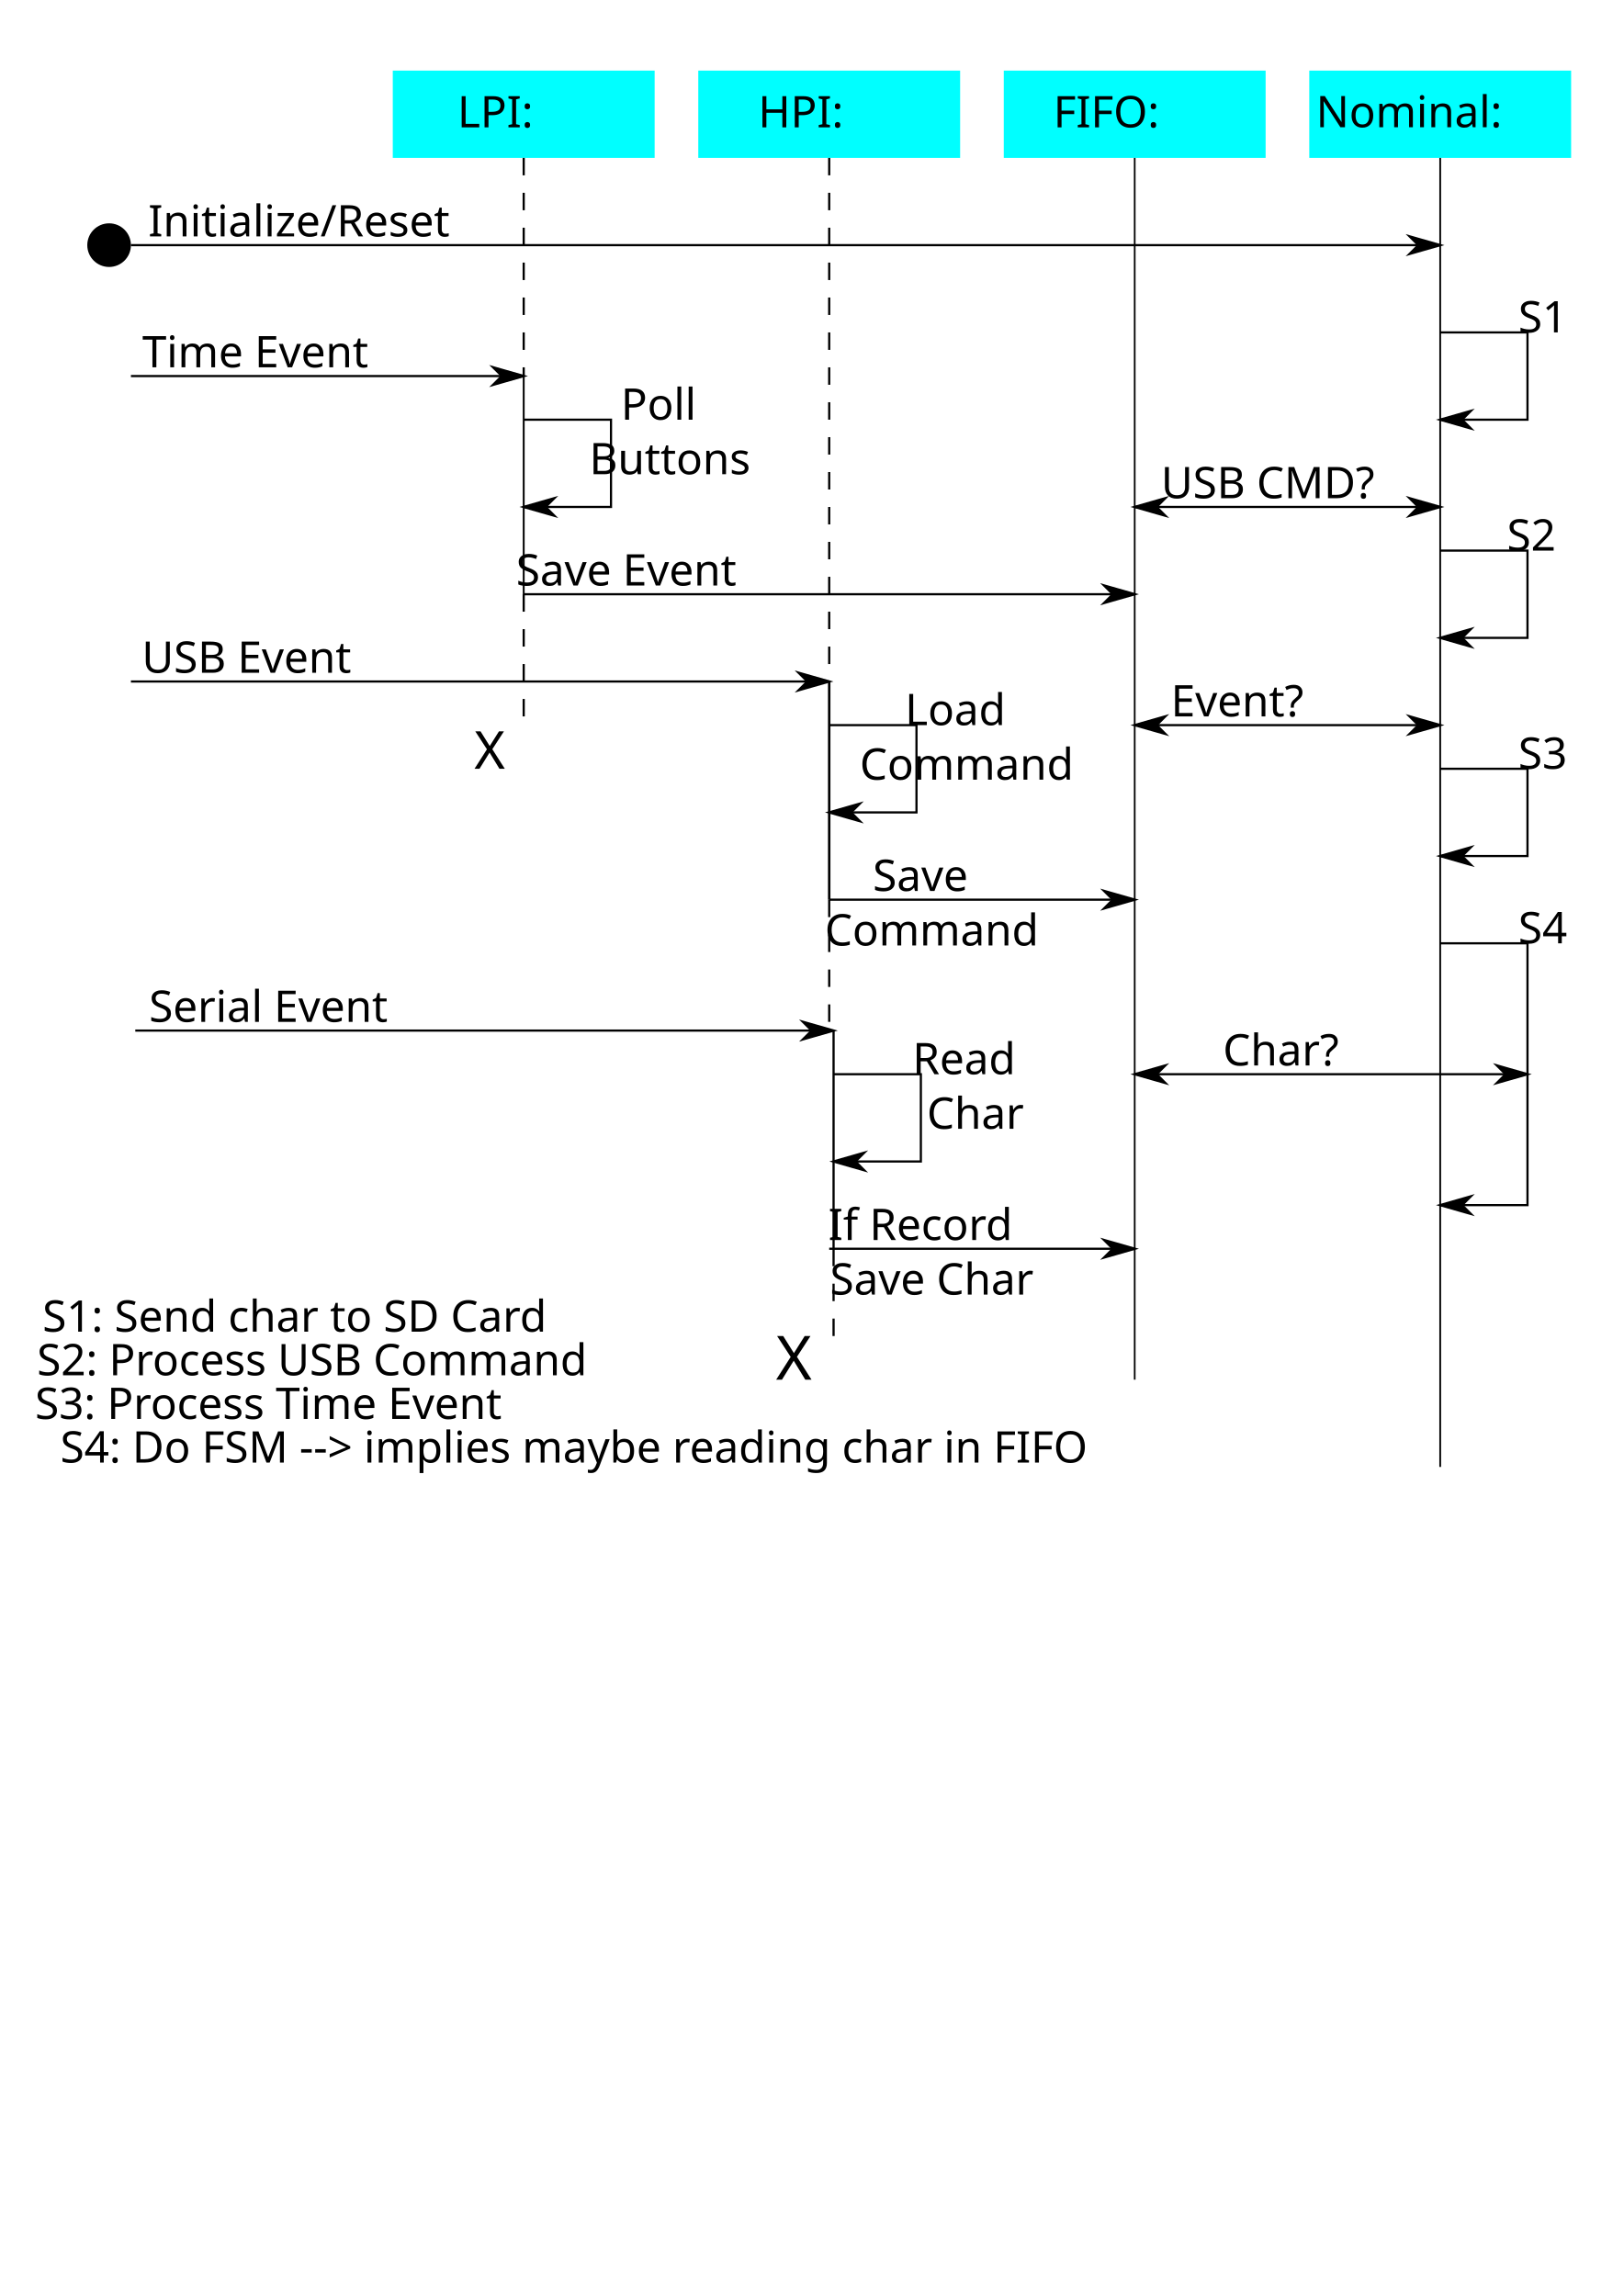
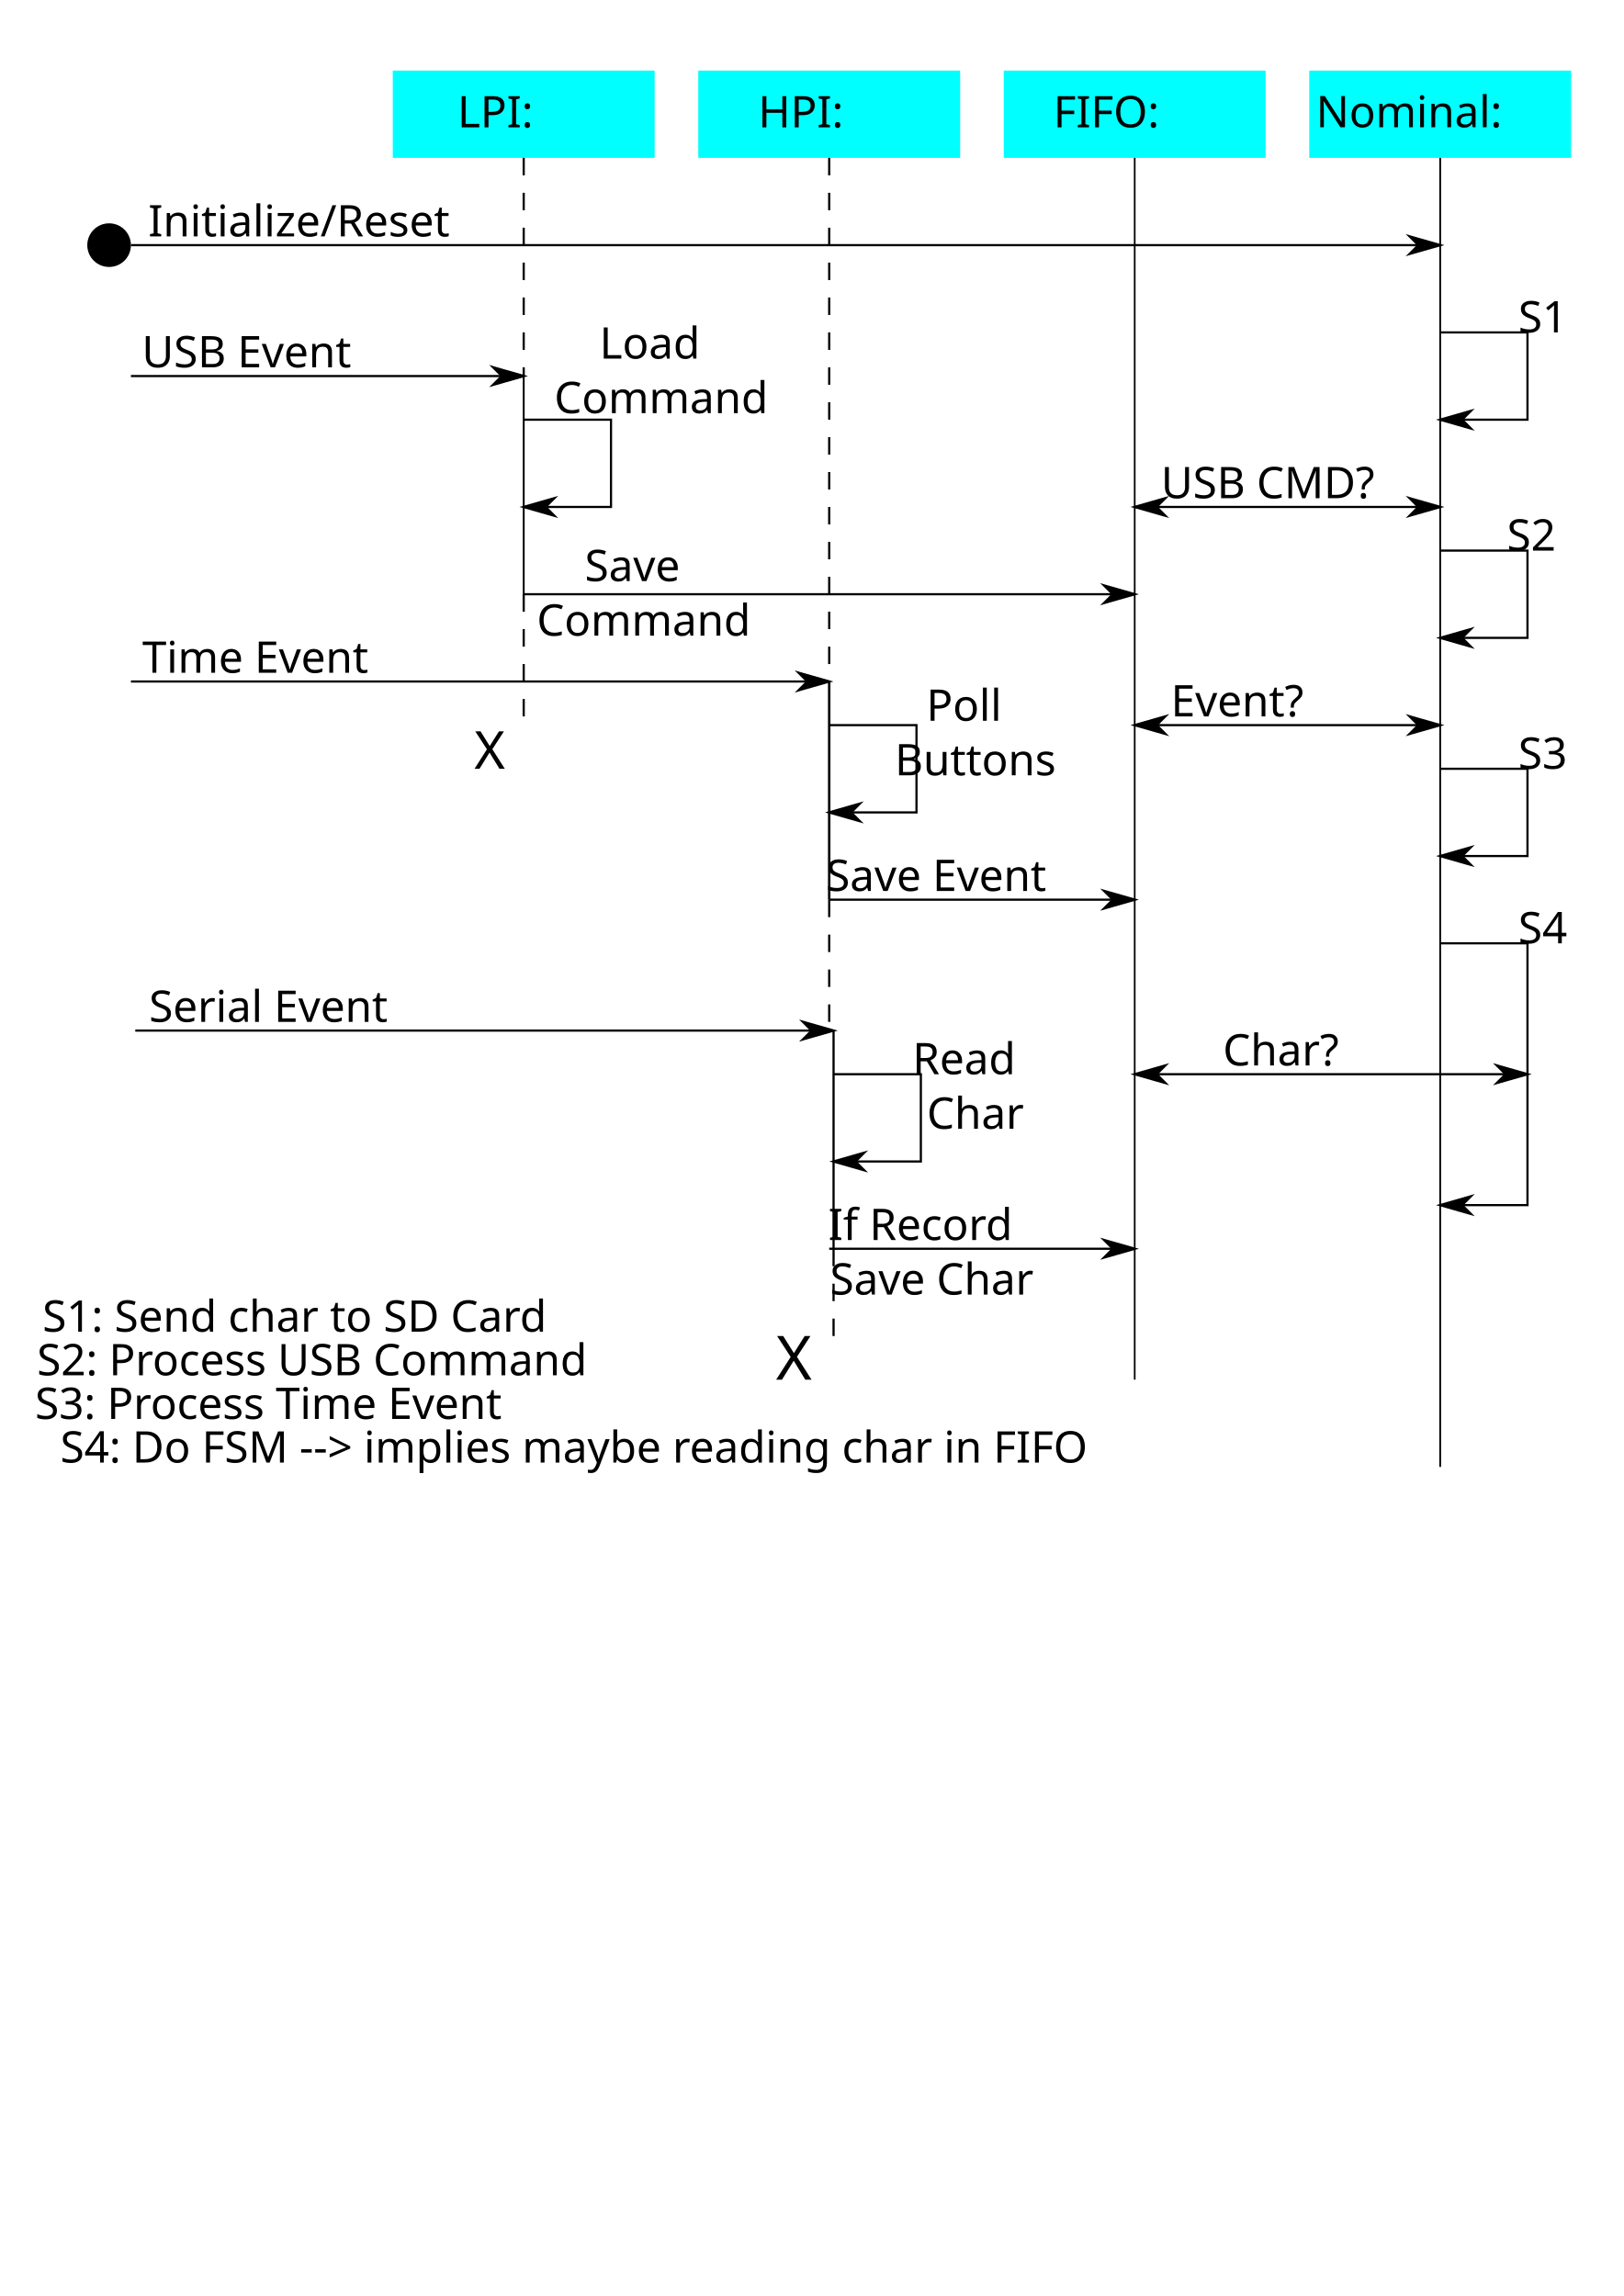
<svg xmlns="http://www.w3.org/2000/svg" width="744.094" height="1052.362" id="svg2" version="1.1">
  <defs id="defs4">
    <marker orient="auto" refY="0.0" refX="0.0" id="Arrow1Lstart" style="overflow:visible">
      <path id="path4017" d="M 0.0,0.0 L 5.0,-5.0 L -12.5,0.0 L 5.0,5.0 L 0.0,0.0 z " style="fill-rule:evenodd;stroke:#000000;stroke-width:1.0pt;marker-start:none" transform="scale(0.8) translate(12.5,0)" />
    </marker>
    <marker orient="auto" refY="0.0" refX="0.0" id="Arrow1Lend" style="overflow:visible;">
      <path id="path4857" d="M 0.0,0.0 L 5.0,-5.0 L -12.5,0.0 L 5.0,5.0 L 0.0,0.0 z " style="fill-rule:evenodd;stroke:#000000;stroke-width:1.0pt;marker-start:none;" transform="scale(0.8) rotate(180) translate(12.5,0)" />
    </marker>
    <marker orient="auto" refY="0" refX="0" id="Arrow1Lstart-6" style="overflow:visible">
      <path id="path4017-8" d="M 0,0 5,-5 -12.5,0 5,5 0,0 z" style="fill-rule:evenodd;stroke:#000000;stroke-width:1pt;marker-start:none" transform="matrix(0.8,0,0,0.8,10,0)" />
    </marker>
    <marker orient="auto" refY="0" refX="0" id="Arrow1Lend-5" style="overflow:visible">
      <path id="path4857-2" d="M 0,0 5,-5 -12.5,0 5,5 0,0 z" style="fill-rule:evenodd;stroke:#000000;stroke-width:1pt;marker-start:none" transform="matrix(-0.8,0,0,-0.8,-10,0)" />
    </marker>
    <marker orient="auto" refY="0" refX="0" id="Arrow1Lend-7" style="overflow:visible">
      <path id="path4857-5" d="M 0,0 5,-5 -12.5,0 5,5 0,0 z" style="fill-rule:evenodd;stroke:#000000;stroke-width:1pt;marker-start:none" transform="matrix(-0.8,0,0,-0.8,-10,0)" />
    </marker>
  </defs>
  <g id="layer1">
    <rect style="fill:#00ffff;fill-opacity:1;stroke:none" id="rect3001" width="120" height="40" x="320" y="32.362" />
    <rect style="fill:#00ffff;fill-opacity:1;stroke:none" id="rect3001-8" width="120" height="40" x="180" y="32.362" />
    <text xml:space="preserve" style="font-size:20px;font-style:normal;font-weight:normal;text-align:center;line-height:125%;letter-spacing:0px;word-spacing:0px;text-anchor:middle;fill:#000000;fill-opacity:1;stroke:none;font-family:Sans" x="380" y="58.362" id="text2985">
      <tspan id="tspan2987" x="380" y="58.362">HPI:</tspan>
    </text>
    <text xml:space="preserve" style="font-size:20px;font-style:normal;font-weight:normal;text-align:center;line-height:125%;letter-spacing:0px;word-spacing:0px;text-anchor:middle;fill:#000000;fill-opacity:1;stroke:none;font-family:Sans" x="240" y="58.362" id="text2989">
      <tspan id="tspan2991" x="240" y="58.362">LPI:</tspan>
    </text>
    <rect style="fill:#00ffff;fill-opacity:1;stroke:none" id="rect3001-1" width="120" height="40" x="600" y="32.362" />
    <text xml:space="preserve" style="font-size:20px;font-style:normal;font-weight:normal;text-align:center;line-height:125%;letter-spacing:0px;word-spacing:0px;text-anchor:middle;fill:#000000;fill-opacity:1;stroke:none;font-family:Sans" x="658.723" y="58.314" id="text2993">
      <tspan id="tspan2995" x="658.723" y="58.314">Nominal:</tspan>
    </text>
    <path style="fill:none;stroke:#000000;stroke-width:0.799px;stroke-linecap:butt;stroke-linejoin:miter;stroke-opacity:1" d="m 660,72.362 0,600" id="path3032" />
    <path style="fill:#000000;fill-opacity:1;stroke:none" id="path3034" d="m 100,102.362 a 10,10 0 1 1 -20,0 10,10 0 1 1 20,0 z" transform="translate(-40,10)" />
    <path style="fill:none;stroke:#000000;stroke-width:1px;stroke-linecap:butt;stroke-linejoin:miter;stroke-opacity:1;marker-end:url(#Arrow1Lend)" d="m 60,112.362 600,0" id="path4081" />
    <text xml:space="preserve" style="font-size:20px;font-style:normal;font-weight:normal;text-align:center;line-height:125%;letter-spacing:0px;word-spacing:0px;text-anchor:middle;fill:#000000;fill-opacity:1;stroke:none;font-family:Sans" x="150" y="108.362" id="text5295">
      <tspan id="tspan5297" x="150" y="108.362">Initialize/Reset</tspan>
    </text>
    <rect style="fill:#00ffff;fill-opacity:1;stroke:none" id="rect3001-5" width="120" height="40" x="460" y="32.362" />
    <path style="fill:none;stroke:#000000;stroke-width:0.772px;stroke-linecap:butt;stroke-linejoin:miter;stroke-opacity:1" d="m 520,72.362 0,560" id="path3030-0" />
    <text xml:space="preserve" style="font-size:20px;font-style:normal;font-weight:normal;text-align:center;line-height:125%;letter-spacing:0px;word-spacing:0px;text-anchor:middle;fill:#000000;fill-opacity:1;stroke:none;font-family:Sans" x="520" y="58.362" id="text3053">
      <tspan id="tspan3055" x="520" y="58.362">FIFO:</tspan>
    </text>
-     <text xml:space="preserve" style="font-size:20px;font-style:normal;font-weight:normal;text-align:center;line-height:125%;letter-spacing:0px;word-spacing:0px;text-anchor:middle;fill:#000000;fill-opacity:1;stroke:none;font-family:Sans" x="130" y="168.362" id="text3974">
-       <tspan id="tspan3976" x="130" y="168.362">Time Event</tspan>
+     <text xml:space="preserve" style="font-size:20px;font-style:normal;font-weight:normal;text-align:center;line-height:125%;letter-spacing:0px;word-spacing:0px;text-anchor:middle;fill:#000000;fill-opacity:1;stroke:none;font-family:Sans" x="130" y="308.362" id="text3974">
+       <tspan id="tspan3976" x="130" y="308.362">Time Event</tspan>
    </text>
    <path style="fill:none;stroke:#000000;stroke-width:1px;stroke-linecap:butt;stroke-linejoin:miter;stroke-opacity:1;marker-end:url(#Arrow1Lend)" d="m 240,192.362 40,0 0,40 -40,0" id="path3982" />
-     <text xml:space="preserve" style="font-size:20px;font-style:normal;font-weight:normal;text-align:center;line-height:125%;letter-spacing:0px;word-spacing:0px;text-anchor:middle;fill:#000000;fill-opacity:1;stroke:none;font-family:Sans" x="320" y="192.362" id="text4350">
-       <tspan id="tspan4352" x="320" y="192.362">Poll</tspan>
-       <tspan x="320" y="217.362" id="tspan4354">Buttons</tspan>
+     <text xml:space="preserve" style="font-size:20px;font-style:normal;font-weight:normal;text-align:center;line-height:125%;letter-spacing:0px;word-spacing:0px;text-anchor:middle;fill:#000000;fill-opacity:1;stroke:none;font-family:Sans" x="460" y="330.362" id="text4350">
+       <tspan id="tspan4352" x="460" y="330.362">Poll</tspan>
+       <tspan x="460" y="355.362" id="tspan4354">Buttons</tspan>
    </text>
-     <text xml:space="preserve" style="font-size:20px;font-style:normal;font-weight:normal;text-align:center;line-height:125%;letter-spacing:0px;word-spacing:0px;text-anchor:middle;fill:#000000;fill-opacity:1;stroke:none;font-family:Sans" x="300" y="268.362" id="text4356">
-       <tspan id="tspan4358" x="300" y="268.362">Save Event</tspan>
+     <text xml:space="preserve" style="font-size:20px;font-style:normal;font-weight:normal;text-align:center;line-height:125%;letter-spacing:0px;word-spacing:0px;text-anchor:middle;fill:#000000;fill-opacity:1;stroke:none;font-family:Sans" x="442" y="408.362" id="text4356">
+       <tspan id="tspan4358" x="442" y="408.362">Save Event</tspan>
    </text>
    <text xml:space="preserve" style="font-size:24px;font-style:normal;font-weight:normal;text-align:center;line-height:125%;letter-spacing:0px;word-spacing:0px;text-anchor:middle;fill:#000000;fill-opacity:1;stroke:none;font-family:Sans" x="240" y="352.362" id="text4360">
      <tspan id="tspan4362" x="240" y="352.362">X</tspan>
    </text>
    <path style="fill:none;stroke:#000000;stroke-width:1px;stroke-linecap:butt;stroke-linejoin:miter;stroke-opacity:1;marker-end:url(#Arrow1Lend)" d="m 60,172.362 180,0" id="path5184" />
    <path style="fill:none;stroke:#000000;stroke-width:1px;stroke-linecap:butt;stroke-linejoin:miter;stroke-opacity:1;marker-end:url(#Arrow1Lend)" d="m 240,272.362 280,0" id="path5368" />
    <path style="fill:none;stroke:#000000;stroke-width:1;stroke-linecap:butt;stroke-linejoin:miter;stroke-opacity:1;stroke-miterlimit:4;stroke-dasharray:8,8;stroke-dashoffset:0" d="m 240,72.362 0,100" id="path5554" />
    <path style="fill:none;stroke:#000000;stroke-width:0.845px;stroke-linecap:butt;stroke-linejoin:miter;stroke-opacity:1" d="m 240,172.362 0,100" id="path5556" />
    <path style="fill:none;stroke:#000000;stroke-width:1px;stroke-linecap:butt;stroke-linejoin:miter;stroke-opacity:1;marker-end:url(#Arrow1Lend)" d="m 60,312.362 320,0" id="path5558" />
-     <text xml:space="preserve" style="font-size:20px;font-style:normal;font-weight:normal;text-align:center;line-height:125%;letter-spacing:0px;word-spacing:0px;text-anchor:middle;fill:#000000;fill-opacity:1;stroke:none;font-family:Sans" x="126" y="308.362" id="text5742">
-       <tspan id="tspan5744" x="126" y="308.362">USB Event</tspan>
+     <text xml:space="preserve" style="font-size:20px;font-style:normal;font-weight:normal;text-align:center;line-height:125%;letter-spacing:0px;word-spacing:0px;text-anchor:middle;fill:#000000;fill-opacity:1;stroke:none;font-family:Sans" x="126" y="168.362" id="text5742">
+       <tspan id="tspan5744" x="126" y="168.362">USB Event</tspan>
    </text>
    <path style="fill:none;stroke:#000000;stroke-width:1;stroke-linecap:butt;stroke-linejoin:miter;stroke-opacity:1;stroke-miterlimit:4;stroke-dasharray:8,8;stroke-dashoffset:0" d="m 380,72.362 0,240" id="path5746" />
    <path style="fill:none;stroke:#000000;stroke-width:1px;stroke-linecap:butt;stroke-linejoin:miter;stroke-opacity:1;marker-end:url(#Arrow1Lend)" d="m 380,332.362 40,0 0,40 -40,0" id="path5748" />
-     <text xml:space="preserve" style="font-size:20px;font-style:normal;font-weight:normal;text-align:center;line-height:125%;letter-spacing:0px;word-spacing:0px;text-anchor:middle;fill:#000000;fill-opacity:1;stroke:none;font-family:Sans" x="456" y="332.362" id="text5932">
-       <tspan id="tspan5934" x="456" y="332.362">Load</tspan>
-       <tspan x="456" y="357.362" id="tspan5936">Command</tspan>
+     <text xml:space="preserve" style="font-size:20px;font-style:normal;font-weight:normal;text-align:center;line-height:125%;letter-spacing:0px;word-spacing:0px;text-anchor:middle;fill:#000000;fill-opacity:1;stroke:none;font-family:Sans" x="316" y="164.362" id="text5932">
+       <tspan id="tspan5934" x="316" y="164.362">Load</tspan>
+       <tspan x="316" y="189.362" id="tspan5936">Command</tspan>
    </text>
    <path style="fill:none;stroke:#000000;stroke-width:1px;stroke-linecap:butt;stroke-linejoin:miter;stroke-opacity:1;marker-end:url(#Arrow1Lend)" d="m 380,412.362 140,0" id="path5938" />
-     <text xml:space="preserve" style="font-size:20px;font-style:normal;font-weight:normal;text-align:center;line-height:125%;letter-spacing:0px;word-spacing:0px;text-anchor:middle;fill:#000000;fill-opacity:1;stroke:none;font-family:Sans" x="440" y="408.362" id="text6122">
-       <tspan id="tspan6124" x="440" y="408.362">Save</tspan>
-       <tspan x="440" y="433.362" id="tspan6126">Command</tspan>
+     <text xml:space="preserve" style="font-size:20px;font-style:normal;font-weight:normal;text-align:center;line-height:125%;letter-spacing:0px;word-spacing:0px;text-anchor:middle;fill:#000000;fill-opacity:1;stroke:none;font-family:Sans" x="308" y="266.362" id="text6122">
+       <tspan id="tspan6124" x="308" y="266.362">Save</tspan>
+       <tspan x="308" y="291.362" id="tspan6126">Command</tspan>
    </text>
    <path style="fill:none;stroke:#000000;stroke-width:1.118px;stroke-linecap:butt;stroke-linejoin:miter;stroke-opacity:1" d="m 380,312.362 0,100" id="path6128" />
    <path style="fill:none;stroke:#000000;stroke-width:1px;stroke-linecap:butt;stroke-linejoin:miter;stroke-opacity:1;marker-end:url(#Arrow1Lend)" d="m 62,472.362 320,0" id="path6496" />
    <path style="fill:none;stroke:#000000;stroke-width:1;stroke-linecap:butt;stroke-linejoin:miter;stroke-miterlimit:4;stroke-opacity:1;stroke-dasharray:8, 8;stroke-dashoffset:0" d="m 380,412.362 0,60" id="path6680" />
    <text xml:space="preserve" style="font-size:20px;font-style:normal;font-weight:normal;text-align:center;line-height:125%;letter-spacing:0px;word-spacing:0px;text-anchor:middle;fill:#000000;fill-opacity:1;stroke:none;font-family:Sans" x="136" y="468.362" id="text6682">
      <tspan id="tspan6684" x="136" y="468.362">Serial Event</tspan>
    </text>
    <path style="fill:none;stroke:#000000;stroke-width:1px;stroke-linecap:butt;stroke-linejoin:miter;stroke-opacity:1;marker-end:url(#Arrow1Lend)" d="m 382,492.362 40,0 0,40 -40,0" id="path6686" />
    <path style="fill:none;stroke:#000000;stroke-width:1px;stroke-linecap:butt;stroke-linejoin:miter;stroke-opacity:1;marker-end:url(#Arrow1Lend)" d="m 380,572.362 140,0" id="path6870" />
    <path style="fill:none;stroke:#000000;stroke-width:1px;stroke-linecap:butt;stroke-linejoin:miter;stroke-opacity:1" d="m 382,472.362 0,100" id="path7054" />
    <path style="fill:none;stroke:#000000;stroke-width:1;stroke-linecap:butt;stroke-linejoin:miter;stroke-miterlimit:4;stroke-opacity:1;stroke-dasharray:8, 8;stroke-dashoffset:0" d="m 382,572.362 0,40" id="path7056" />
    <text xml:space="preserve" style="font-size:28px;font-style:normal;font-weight:normal;text-align:center;line-height:125%;letter-spacing:0px;word-spacing:0px;text-anchor:middle;fill:#000000;fill-opacity:1;stroke:none;font-family:Sans" x="382" y="632.362" id="text7058">
      <tspan id="tspan7060" x="382" y="632.362">X</tspan>
    </text>
    <text xml:space="preserve" style="font-size:20px;font-style:normal;font-weight:normal;text-align:center;line-height:125%;letter-spacing:0px;word-spacing:0px;text-anchor:middle;fill:#000000;fill-opacity:1;stroke:none;font-family:Sans" x="440" y="568.362" id="text7062">
      <tspan id="tspan7064" x="440" y="568.362">If Record</tspan>
      <tspan x="440" y="593.362" id="tspan7066">Save Char</tspan>
    </text>
    <path style="fill:none;stroke:#000000;stroke-width:1;stroke-linecap:butt;stroke-linejoin:miter;stroke-opacity:1;stroke-miterlimit:4;stroke-dasharray:8,8;stroke-dashoffset:0" d="m 240,272.362 0,60" id="path7068" />
    <text xml:space="preserve" style="font-size:20px;font-style:normal;font-weight:normal;text-align:center;line-height:125%;letter-spacing:0px;word-spacing:0px;text-anchor:middle;fill:#000000;fill-opacity:1;stroke:none;font-family:Sans" x="460" y="492.362" id="text7102">
      <tspan id="tspan7104" x="460" y="492.362">Read</tspan>
      <tspan x="460" y="517.362" id="tspan7106">Char</tspan>
    </text>
    <path style="fill:none;stroke:#000000;stroke-width:0;stroke-linecap:butt;stroke-linejoin:miter;stroke-opacity:1;marker-start:url(#Arrow1Lend);stroke-miterlimit:4;stroke-dasharray:none" d="m 660,172.362 40,0 0,40 -40,0" id="path3830" />
    <path style="fill:none;stroke:#000000;stroke-width:1px;stroke-linecap:butt;stroke-linejoin:miter;stroke-opacity:1;marker-start:none;marker-end:url(#Arrow1Lend)" d="m 660,152.362 40,0 0,40 -40,0" id="path4644" />
    <path style="fill:none;stroke:#000000;stroke-width:1px;stroke-linecap:butt;stroke-linejoin:miter;stroke-opacity:1;marker-end:url(#Arrow1Lend);marker-start:url(#Arrow1Lstart)" d="m 660,232.362 -140,0" id="path5014" />
    <path style="fill:none;stroke:#000000;stroke-width:1px;stroke-linecap:butt;stroke-linejoin:miter;stroke-opacity:1;marker-end:url(#Arrow1Lend)" d="m 660,352.362 40,0 0,40 -40,0" id="path5386" />
    <path style="fill:none;stroke:#000000;stroke-width:1px;stroke-linecap:butt;stroke-linejoin:miter;stroke-opacity:1;marker-start:url(#Arrow1Lstart);marker-end:url(#Arrow1Lend)" d="m 660,332.362 -140,0" id="path5014-1" />
    <path style="fill:none;stroke:#000000;stroke-width:1px;stroke-linecap:butt;stroke-linejoin:miter;stroke-opacity:1;marker-end:url(#Arrow1Lend)" d="m 660,252.362 40,0 0,40 -40,0" id="path5386-6" />
    <path style="fill:none;stroke:#000000;stroke-width:1px;stroke-linecap:butt;stroke-linejoin:miter;stroke-opacity:1;marker-end:url(#Arrow1Lend-7)" d="m 660,432.362 40,0 0,120 -40,0" id="path5626" />
    <path style="fill:none;stroke:#000000;stroke-width:1px;stroke-linecap:butt;stroke-linejoin:miter;stroke-opacity:1;marker-start:url(#Arrow1Lstart-6);marker-end:url(#Arrow1Lend-7)" d="m 520,492.362 180,0" id="path5818" />
    <text xml:space="preserve" style="font-size:20px;font-style:normal;font-weight:normal;text-align:center;line-height:125%;letter-spacing:0px;word-spacing:0px;text-anchor:middle;fill:#000000;fill-opacity:1;stroke:none;font-family:Sans" x="594" y="228.362" id="text6200">
      <tspan id="tspan6202" x="594" y="228.362">USB CMD?</tspan>
    </text>
    <text xml:space="preserve" style="font-size:20px;font-style:normal;font-weight:normal;text-align:center;line-height:125%;letter-spacing:0px;word-spacing:0px;text-anchor:middle;fill:#000000;fill-opacity:1;stroke:none;font-family:Sans" x="580" y="328.362" id="text6204">
      <tspan id="tspan6206" x="580" y="328.362">Event?</tspan>
    </text>
    <text xml:space="preserve" style="font-size:20px;font-style:normal;font-weight:normal;text-align:center;line-height:125%;letter-spacing:0px;word-spacing:0px;text-anchor:middle;fill:#000000;fill-opacity:1;stroke:none;font-family:Sans" x="600" y="488.362" id="text6208">
      <tspan id="tspan6210" x="600" y="488.362">Char?</tspan>
    </text>
    <text xml:space="preserve" style="font-size:20px;font-style:normal;font-weight:normal;text-align:center;line-height:125%;letter-spacing:0px;word-spacing:0px;text-anchor:middle;fill:#000000;fill-opacity:1;stroke:none;font-family:Sans" x="720" y="152.362" id="text6212">
      <tspan id="tspan6214" x="720" y="152.362">S1</tspan>
    </text>
    <text xml:space="preserve" style="font-size:20px;font-style:normal;font-weight:normal;text-align:center;line-height:125%;letter-spacing:0px;word-spacing:0px;text-anchor:middle;fill:#000000;fill-opacity:1;stroke:none;font-family:Sans" x="720" y="252.362" id="text6216">
      <tspan id="tspan6218" x="720" y="252.362">S2</tspan>
      <tspan x="720" y="277.362" id="tspan6220" />
    </text>
    <text xml:space="preserve" style="font-size:20px;font-style:normal;font-weight:normal;text-align:center;line-height:125%;letter-spacing:0px;word-spacing:0px;text-anchor:middle;fill:#000000;fill-opacity:1;stroke:none;font-family:Sans" x="720" y="352.362" id="text6222">
      <tspan id="tspan6224" x="720" y="352.362">S3</tspan>
    </text>
    <text xml:space="preserve" style="font-size:20px;font-style:normal;font-weight:normal;text-align:center;line-height:125%;letter-spacing:0px;word-spacing:0px;text-anchor:middle;fill:#000000;fill-opacity:1;stroke:none;font-family:Sans" x="720" y="432.362" id="text6226">
      <tspan id="tspan6228" x="720" y="432.362">S4</tspan>
    </text>
    <text xml:space="preserve" style="font-size:20px;font-style:normal;font-weight:normal;text-align:center;line-height:125%;letter-spacing:0px;word-spacing:0px;text-anchor:middle;fill:#000000;fill-opacity:1;stroke:none;font-family:Sans" x="148" y="610.362" id="text6230">
      <tspan id="tspan6232" x="148" y="610.362">S1: Send char to SD Card</tspan>
    </text>
    <text xml:space="preserve" style="font-size:20px;font-style:normal;font-weight:normal;text-align:center;line-height:125%;letter-spacing:0px;word-spacing:0px;text-anchor:middle;fill:#000000;fill-opacity:1;stroke:none;font-family:Sans" x="156" y="630.362" id="text6234">
      <tspan id="tspan6236" x="156" y="630.362">S2: Process USB Command</tspan>
    </text>
    <text xml:space="preserve" style="font-size:20px;font-style:normal;font-weight:normal;text-align:center;line-height:125%;letter-spacing:0px;word-spacing:0px;text-anchor:middle;fill:#000000;fill-opacity:1;stroke:none;font-family:Sans" x="136" y="650.362" id="text6238">
      <tspan id="tspan6240" x="136" y="650.362">S3: Process Time Event</tspan>
    </text>
    <text xml:space="preserve" style="font-size:20px;font-style:normal;font-weight:normal;text-align:center;line-height:125%;letter-spacing:0px;word-spacing:0px;text-anchor:middle;fill:#000000;fill-opacity:1;stroke:none;font-family:Sans" x="276" y="670.362" id="text6242">
      <tspan id="tspan6244" x="276" y="670.362">S4: Do FSM --&gt; implies maybe reading char in FIFO</tspan>
    </text>
  </g>
</svg>
